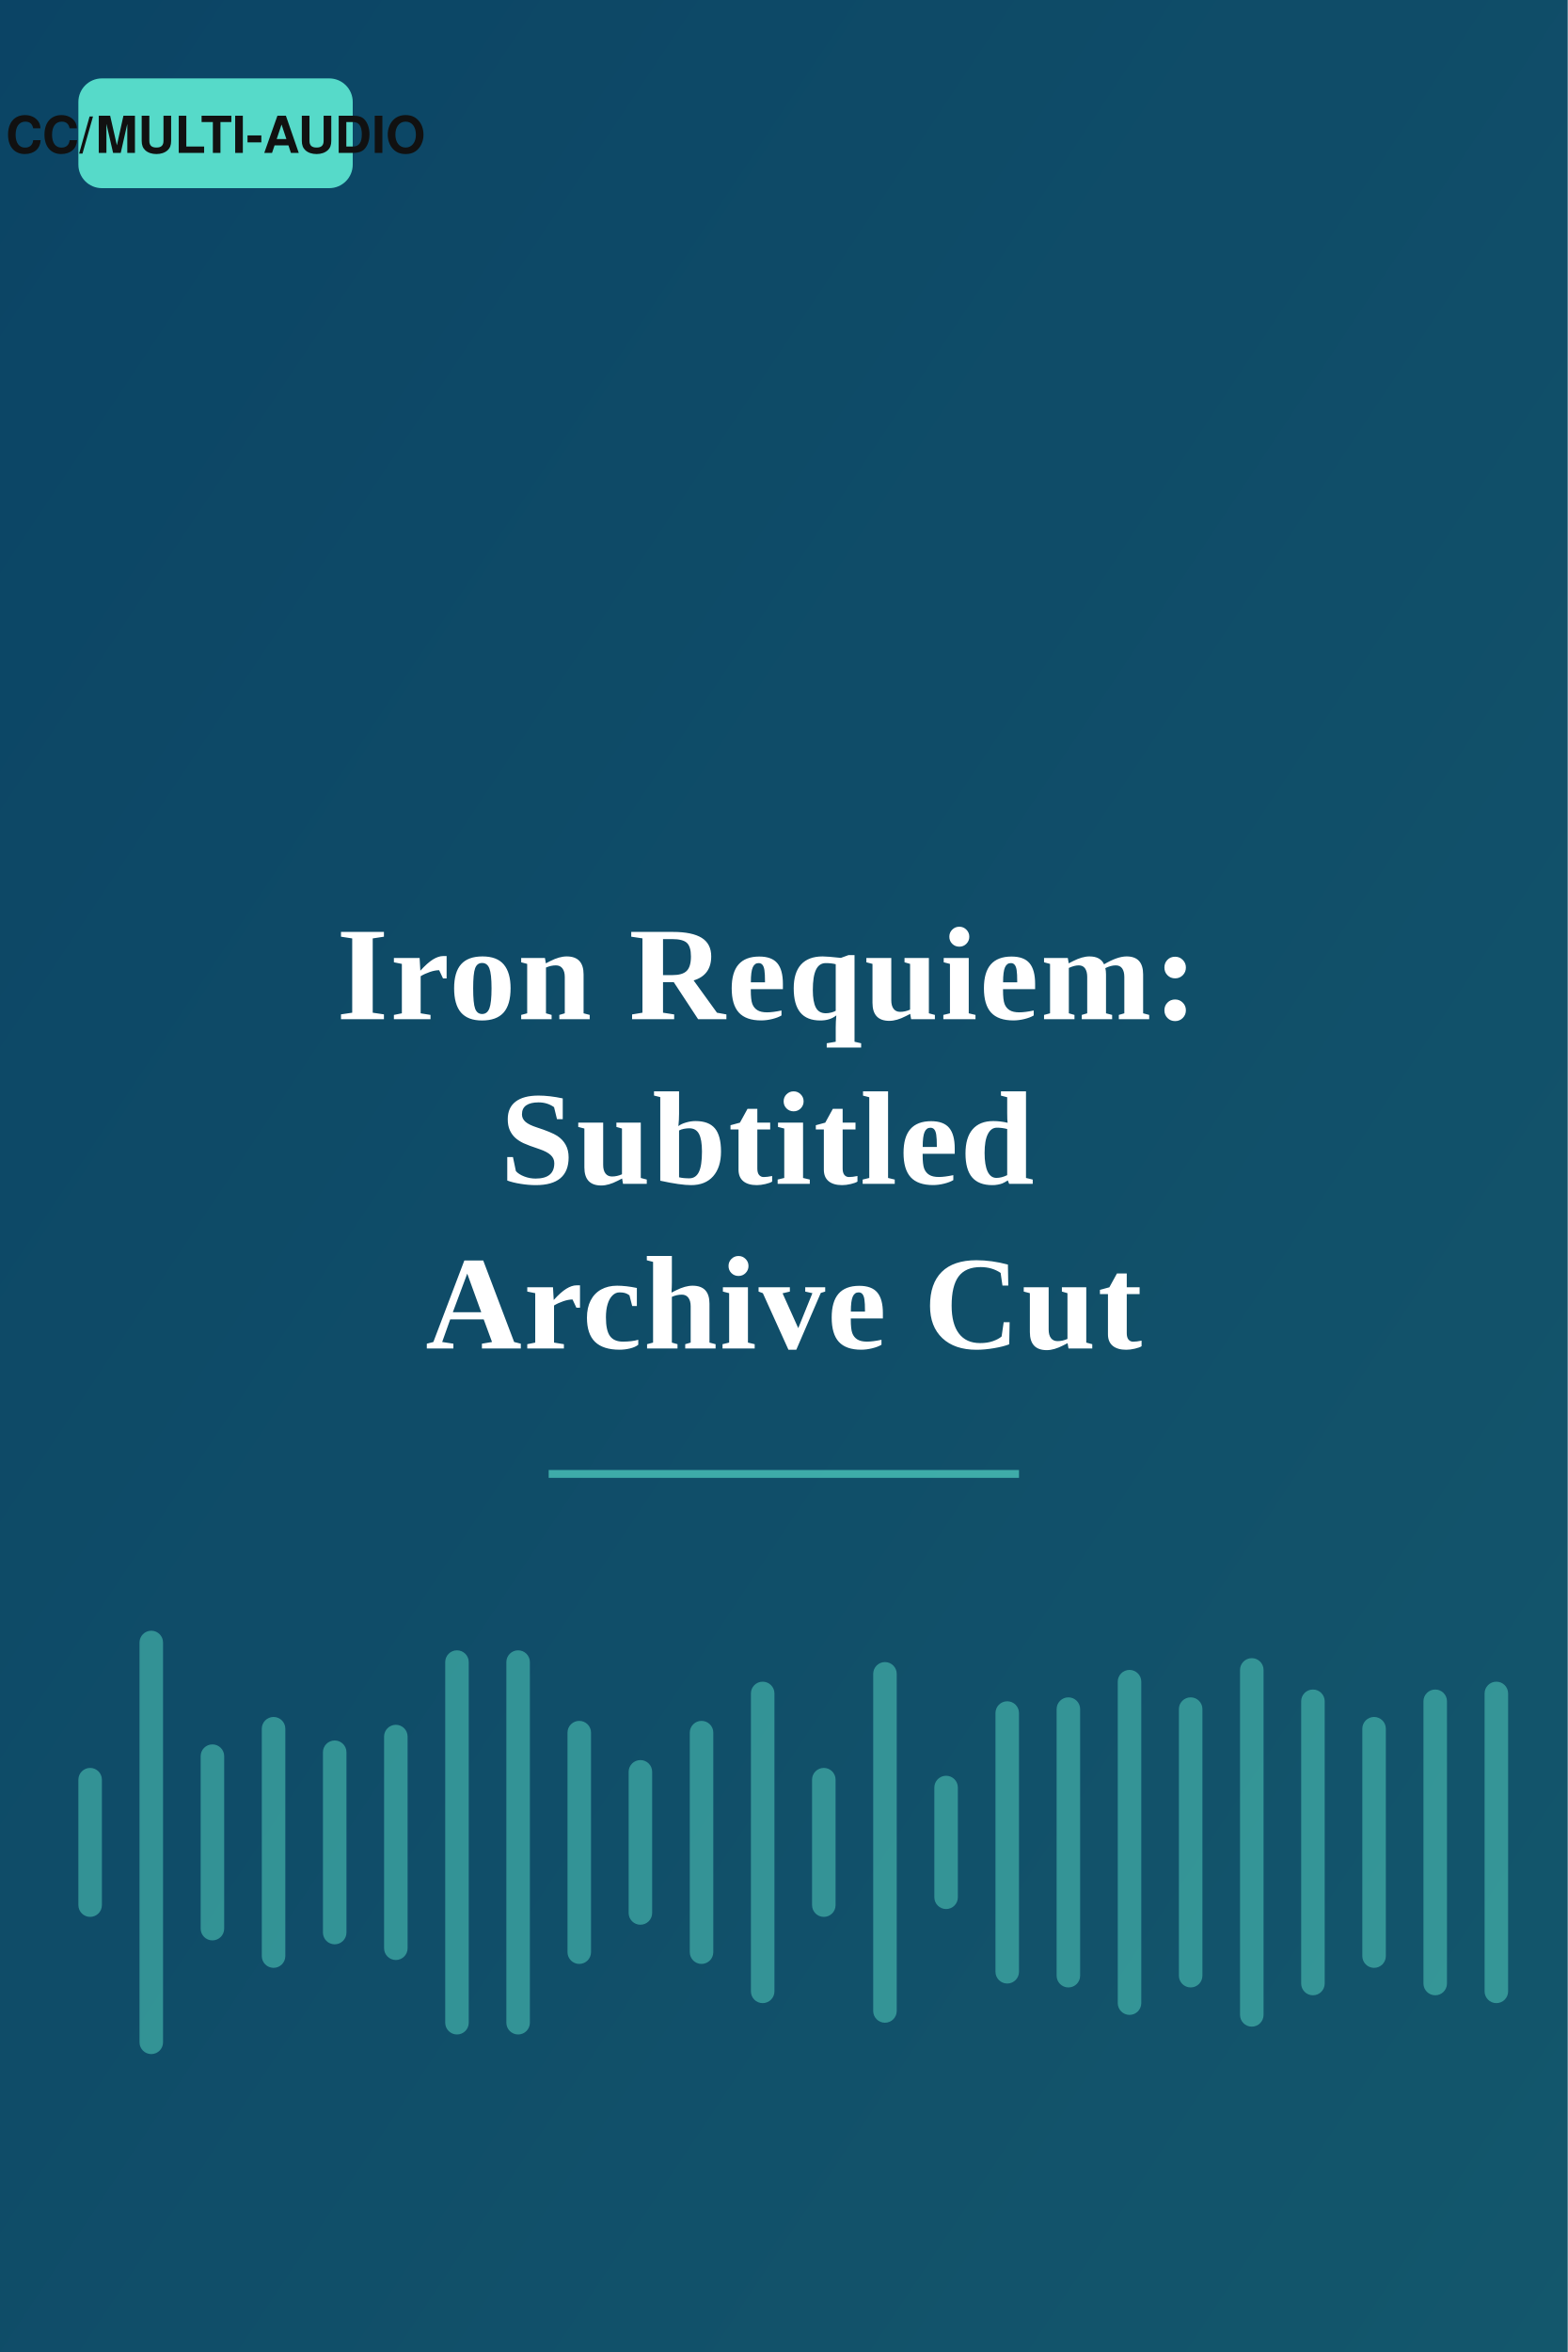
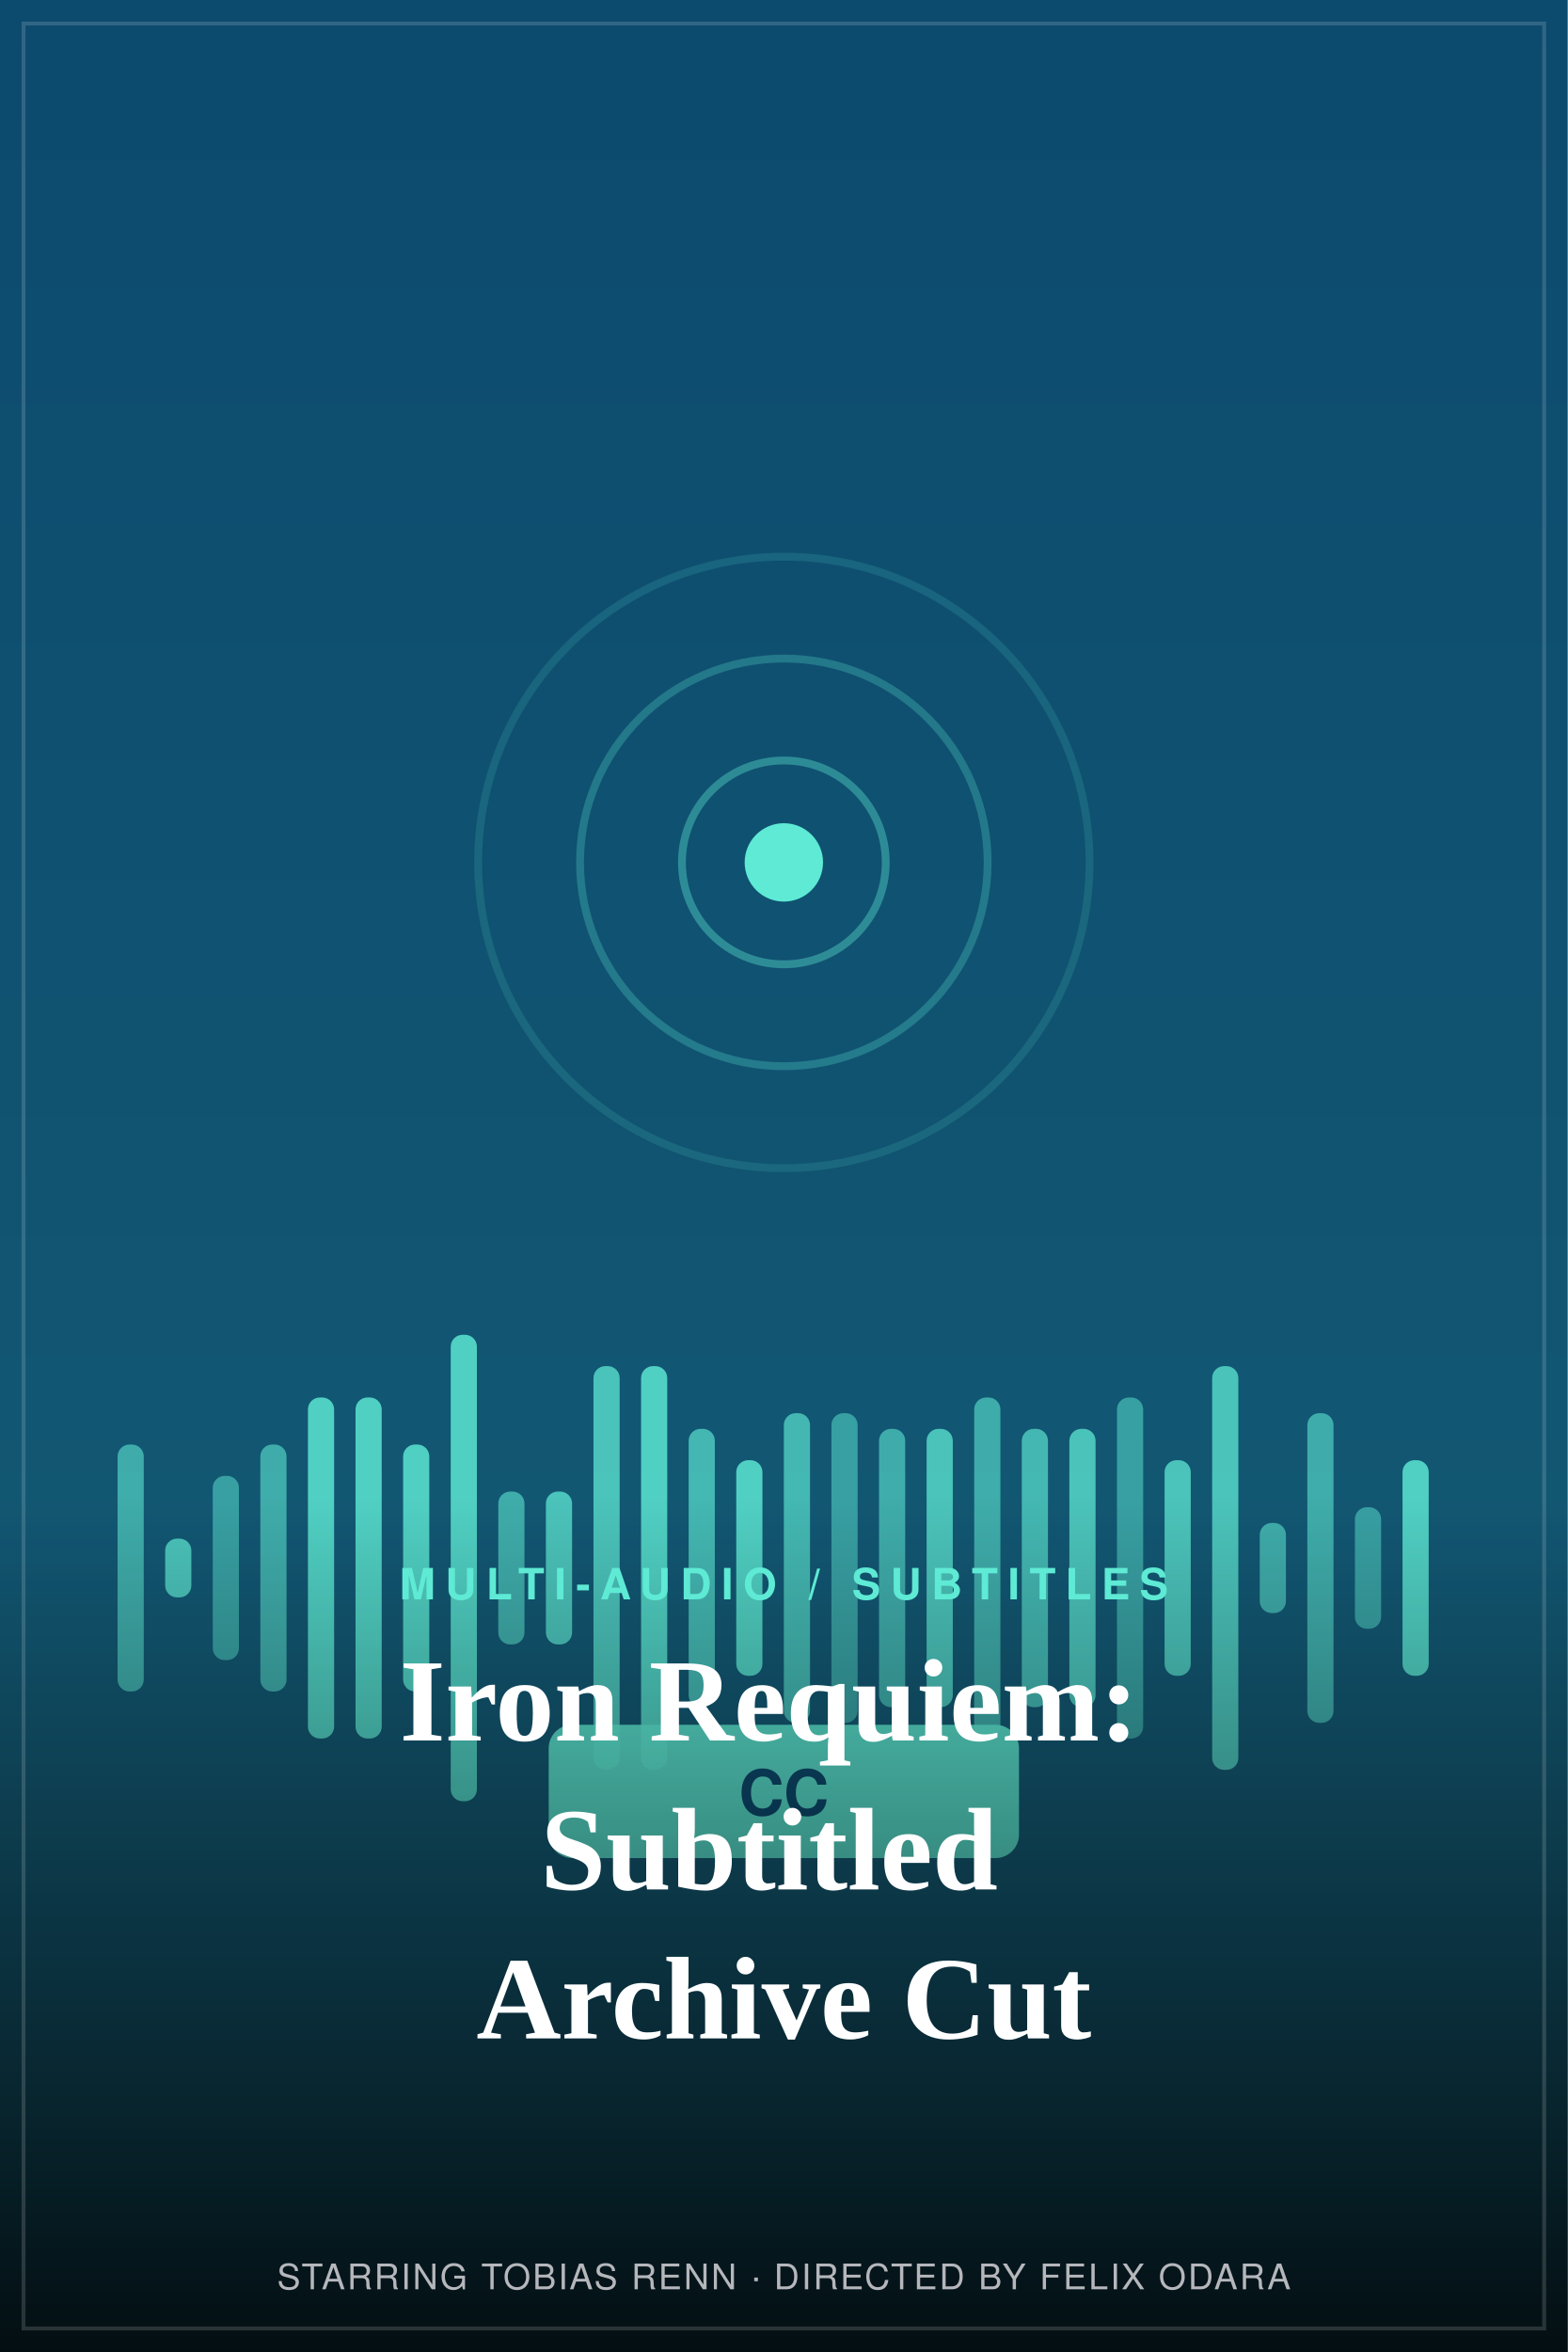
<svg xmlns="http://www.w3.org/2000/svg" viewBox="0 0 400 600">
  <defs>
-     <linearGradient id="bg" x1="0" y1="0" x2="1" y2="1">
+     <linearGradient id="sky-iron-requiem-imsc" x1="0" y1="0" x2="0" y2="1">
      <stop offset="0%" stop-color="#0c4a6e" />
      <stop offset="100%" stop-color="#155e75" />
    </linearGradient>
+     <linearGradient id="scrim-iron-requiem-imsc" x1="0" y1="0" x2="0" y2="1">
+       <stop offset="0%" stop-color="#000" stop-opacity="0" />
+       <stop offset="100%" stop-color="#000" stop-opacity="0.85" />
+     </linearGradient>
  </defs>
-   <rect width="400" height="600" fill="url(#bg)" />
-   <rect x="20" y="451" width="6" height="38" rx="3" fill="#5eead4" opacity="0.5" />
-   <rect x="35.6" y="416" width="6" height="108" rx="3" fill="#5eead4" opacity="0.5" />
-   <rect x="51.2" y="445" width="6" height="50" rx="3" fill="#5eead4" opacity="0.5" />
-   <rect x="66.8" y="438" width="6" height="64" rx="3" fill="#5eead4" opacity="0.5" />
-   <rect x="82.4" y="444" width="6" height="52" rx="3" fill="#5eead4" opacity="0.5" />
-   <rect x="98" y="440" width="6" height="60" rx="3" fill="#5eead4" opacity="0.5" />
-   <rect x="113.6" y="421" width="6" height="98" rx="3" fill="#5eead4" opacity="0.5" />
-   <rect x="129.2" y="421" width="6" height="98" rx="3" fill="#5eead4" opacity="0.5" />
-   <rect x="144.8" y="439" width="6" height="62" rx="3" fill="#5eead4" opacity="0.5" />
-   <rect x="160.4" y="449" width="6" height="42" rx="3" fill="#5eead4" opacity="0.5" />
-   <rect x="176" y="439" width="6" height="62" rx="3" fill="#5eead4" opacity="0.5" />
-   <rect x="191.6" y="429" width="6" height="82" rx="3" fill="#5eead4" opacity="0.5" />
-   <rect x="207.2" y="451" width="6" height="38" rx="3" fill="#5eead4" opacity="0.5" />
-   <rect x="222.8" y="424" width="6" height="92" rx="3" fill="#5eead4" opacity="0.5" />
-   <rect x="238.4" y="453" width="6" height="34" rx="3" fill="#5eead4" opacity="0.5" />
-   <rect x="254" y="434" width="6" height="72" rx="3" fill="#5eead4" opacity="0.5" />
-   <rect x="269.6" y="433" width="6" height="74" rx="3" fill="#5eead4" opacity="0.5" />
-   <rect x="285.2" y="426" width="6" height="88" rx="3" fill="#5eead4" opacity="0.5" />
-   <rect x="300.8" y="433" width="6" height="74" rx="3" fill="#5eead4" opacity="0.5" />
-   <rect x="316.4" y="423" width="6" height="94" rx="3" fill="#5eead4" opacity="0.5" />
-   <rect x="332" y="431" width="6" height="78" rx="3" fill="#5eead4" opacity="0.5" />
-   <rect x="347.6" y="438" width="6" height="64" rx="3" fill="#5eead4" opacity="0.5" />
-   <rect x="363.2" y="431" width="6" height="78" rx="3" fill="#5eead4" opacity="0.5" />
-   <rect x="378.8" y="429" width="6" height="82" rx="3" fill="#5eead4" opacity="0.5" />
-   <rect x="0" y="0" width="400" height="600" fill="#000" opacity="0.08" />
-   <rect x="20" y="20" width="70" height="28" rx="6" fill="#5eead4" opacity="0.9" />
-   <text x="55" y="39" font-family="Helvetica, Arial, sans-serif" font-size="13" font-weight="700" fill="#111" text-anchor="middle">CC/MULTI-AUDIO</text>
-   <text x="200" y="260" font-family="Georgia, 'Times New Roman', serif" font-size="34" font-weight="700" fill="#fff" text-anchor="middle" style="letter-spacing:0.5px">
+   <rect width="400" height="600" fill="url(#sky-iron-requiem-imsc)" />
+   <circle cx="200" cy="220" r="26" fill="none" stroke="#5eead4" stroke-width="2" opacity="0.38" />
+   <circle cx="200" cy="220" r="52" fill="none" stroke="#5eead4" stroke-width="2" opacity="0.26" />
+   <circle cx="200" cy="220" r="78" fill="none" stroke="#5eead4" stroke-width="2" opacity="0.14" />
+   <circle cx="200" cy="220" r="10" fill="#5eead4" />
+   <rect x="30" y="368.5" width="6.679" height="63" rx="3.036" fill="#5eead4" opacity="0.58" />
+   <rect x="42.143" y="392.5" width="6.679" height="15" rx="3.036" fill="#5eead4" opacity="0.74" />
+   <rect x="54.286" y="376.5" width="6.679" height="47" rx="3.036" fill="#5eead4" opacity="0.5" />
+   <rect x="66.429" y="368.5" width="6.679" height="63" rx="3.036" fill="#5eead4" opacity="0.58" />
+   <rect x="78.571" y="356.5" width="6.679" height="87" rx="3.036" fill="#5eead4" opacity="0.82" />
+   <rect x="90.714" y="356.5" width="6.679" height="87" rx="3.036" fill="#5eead4" opacity="0.82" />
+   <rect x="102.857" y="368.5" width="6.679" height="63" rx="3.036" fill="#5eead4" opacity="0.82" />
+   <rect x="115" y="340.5" width="6.679" height="119" rx="3.036" fill="#5eead4" opacity="0.82" />
+   <rect x="127.143" y="380.5" width="6.679" height="39" rx="3.036" fill="#5eead4" opacity="0.58" />
+   <rect x="139.286" y="380.5" width="6.679" height="39" rx="3.036" fill="#5eead4" opacity="0.74" />
+   <rect x="151.429" y="348.5" width="6.679" height="103" rx="3.036" fill="#5eead4" opacity="0.74" />
+   <rect x="163.571" y="348.5" width="6.679" height="103" rx="3.036" fill="#5eead4" opacity="0.82" />
+   <rect x="175.714" y="364.5" width="6.679" height="71" rx="3.036" fill="#5eead4" opacity="0.66" />
+   <rect x="187.857" y="372.5" width="6.679" height="55" rx="3.036" fill="#5eead4" opacity="0.82" />
+   <rect x="200" y="360.5" width="6.679" height="79" rx="3.036" fill="#5eead4" opacity="0.66" />
+   <rect x="212.143" y="360.5" width="6.679" height="79" rx="3.036" fill="#5eead4" opacity="0.5" />
+   <rect x="224.286" y="364.5" width="6.679" height="71" rx="3.036" fill="#5eead4" opacity="0.58" />
+   <rect x="236.429" y="364.5" width="6.679" height="71" rx="3.036" fill="#5eead4" opacity="0.74" />
+   <rect x="248.571" y="356.5" width="6.679" height="87" rx="3.036" fill="#5eead4" opacity="0.58" />
+   <rect x="260.714" y="364.5" width="6.679" height="71" rx="3.036" fill="#5eead4" opacity="0.66" />
+   <rect x="272.857" y="364.5" width="6.679" height="71" rx="3.036" fill="#5eead4" opacity="0.74" />
+   <rect x="285" y="356.5" width="6.679" height="87" rx="3.036" fill="#5eead4" opacity="0.5" />
+   <rect x="297.143" y="372.5" width="6.679" height="55" rx="3.036" fill="#5eead4" opacity="0.74" />
+   <rect x="309.286" y="348.5" width="6.679" height="103" rx="3.036" fill="#5eead4" opacity="0.74" />
+   <rect x="321.429" y="388.5" width="6.679" height="23" rx="3.036" fill="#5eead4" opacity="0.58" />
+   <rect x="333.571" y="360.5" width="6.679" height="79" rx="3.036" fill="#5eead4" opacity="0.58" />
+   <rect x="345.714" y="384.5" width="6.679" height="31" rx="3.036" fill="#5eead4" opacity="0.5" />
+   <rect x="357.857" y="372.5" width="6.679" height="55" rx="3.036" fill="#5eead4" opacity="0.82" />
+   <rect x="140" y="440" width="120" height="34" rx="6" fill="#5eead4" opacity="0.9" />
+   <text x="200" y="463" font-family="Helvetica, Arial, sans-serif" font-size="16" font-weight="700" fill="#0c4a6e" text-anchor="middle">CC</text>
+   <rect x="0" y="382" width="400" height="218" fill="url(#scrim-iron-requiem-imsc)" />
+   <text x="200" y="408" font-family="Helvetica, Arial, sans-serif" font-size="11" font-weight="700" letter-spacing="2.5" fill="#5eead4" text-anchor="middle">MULTI-AUDIO / SUBTITLES</text>
+   <text x="200" y="444" font-family="Georgia, 'Times New Roman', serif" font-size="30" font-weight="700" fill="#fff" text-anchor="middle">
    <tspan x="200" dy="0">Iron Requiem:</tspan>
-     <tspan x="200" dy="42">Subtitled</tspan>
-     <tspan x="200" dy="42">Archive Cut</tspan>
+     <tspan x="200" dy="38">Subtitled</tspan>
+     <tspan x="200" dy="38">Archive Cut</tspan>
  </text>
-   <line x1="140" y1="376" x2="260" y2="376" stroke="#5eead4" stroke-width="2" opacity="0.6" />
+   <text x="200" y="584" font-family="Helvetica, Arial, sans-serif" font-size="9" letter-spacing="0.5" fill="#d4d4d8" text-anchor="middle" opacity="0.85">STARRING TOBIAS RENN · DIRECTED BY FELIX ODARA</text>
+   <rect x="6" y="6" width="388" height="588" fill="none" stroke="#fff" stroke-width="1" opacity="0.15" />
</svg>
